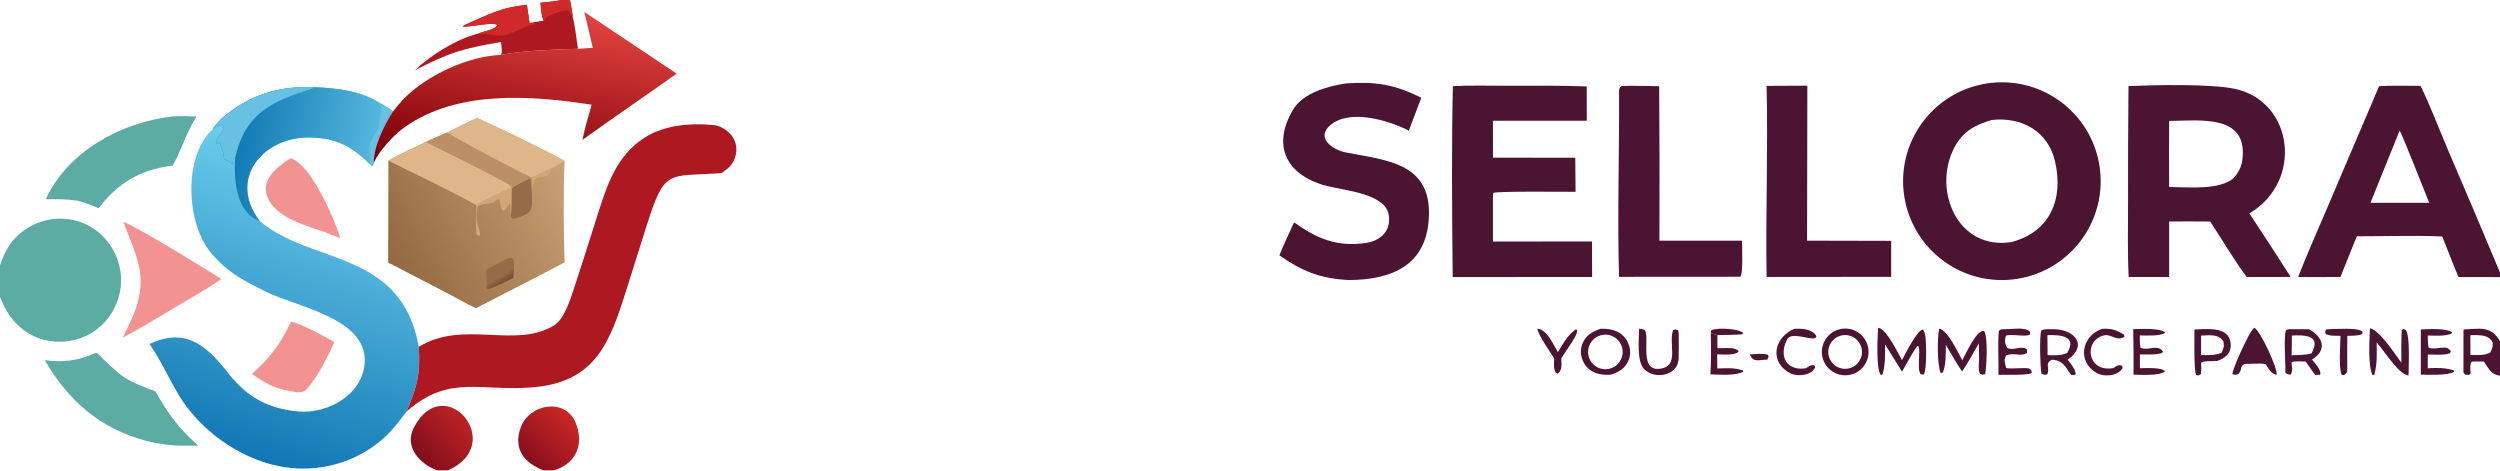
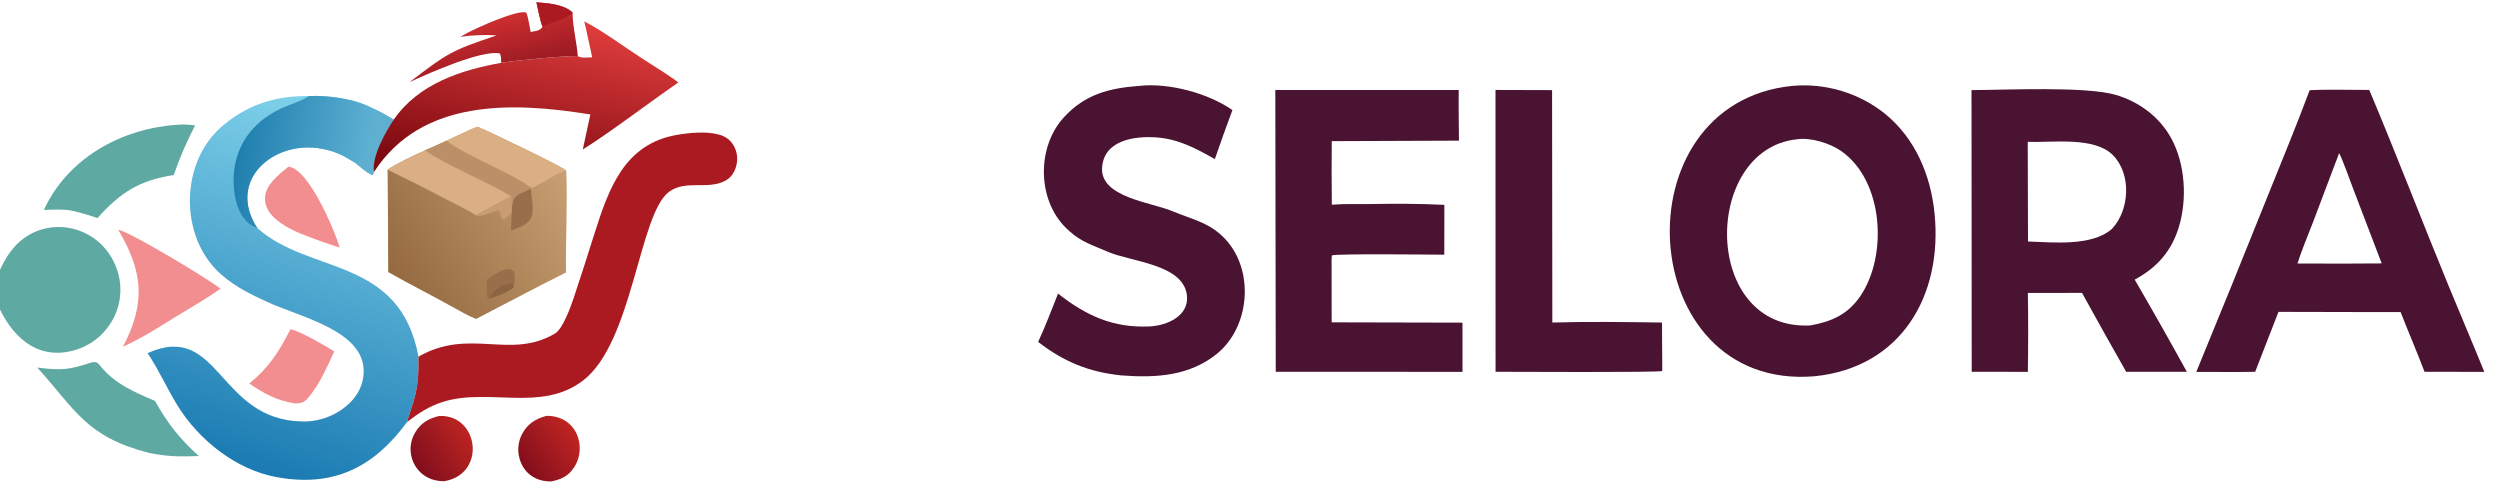
- <svg xmlns="http://www.w3.org/2000/svg" width="1600" height="301" viewBox="0 0 1600 301">
-   <path fill="#4B1432" d="M1271.1 53.489C1305.64 47.894 1338.15 71.425 1343.65 105.999C1349.15 140.573 1325.55 173.047 1290.99 178.464C1256.55 183.86 1224.25 160.349 1218.77 125.901C1213.28 91.453 1236.7 59.063 1271.1 53.489ZM1287.28 154.925C1311.95 148.513 1320.91 127.518 1315.17 103.083C1310.67 83.942 1293.96 74.709 1274.78 76.769C1264.06 79.94 1256.21 84.054 1250.79 94.424C1236.59 121.578 1252.73 160.345 1287.28 154.925Z" />
+ <svg xmlns="http://www.w3.org/2000/svg" width="1600" height="309" viewBox="0 0 1600 309">
+   <path fill="#491331" d="M1147.32 54.94C1168.55 53.11 1189.68 59.486 1206.35 72.754C1225.76 88.515 1235.65 112.084 1238.11 136.563C1243.41 189.208 1216.67 235.355 1161.1 240.827C1045.79 250.168 1035.14 65.893 1147.32 54.94ZM1158.65 208.28C1172.38 205.794 1182.86 201.123 1190.84 189.178C1208.21 163.209 1205.43 115.706 1178.5 96.763C1171.07 91.54 1158.53 87.733 1149.6 89.198C1089.24 96.007 1088.98 211.924 1158.65 208.28Z" />
+   <path fill="#491331" d="M1261.77 57.657C1283.82 57.593 1334.99 55.102 1354.1 60.73C1369.17 65.166 1382.17 74.851 1389.72 88.738C1398.56 105.002 1399.83 127.483 1394.55 145.052C1389.85 160.672 1380.43 171.336 1366.2 178.956C1377.57 198.489 1388.7 218.161 1399.59 237.966L1379.68 237.968L1360.76 237.965C1351.21 221.197 1341.79 204.356 1332.49 187.443L1297.84 187.488C1298.1 204.319 1298.1 221.153 1297.83 237.984L1261.89 237.951L1261.77 57.657ZM1297.92 154.551C1314.21 155.139 1338.8 157.692 1351.55 146.58C1363.19 134.331 1364.18 111.158 1352.16 99.186C1340.28 87.353 1313.89 91.303 1297.75 90.811L1297.92 154.551Z" />
  <defs>
-     <linearGradient id="gradient_0" gradientUnits="userSpaceOnUse" x1="249.6" y1="165.787" x2="360.075" y2="106.06">
-       <stop offset="0" stop-color="#936941" />
-       <stop offset="1" stop-color="#C9A073" />
+     <linearGradient id="gradient_0" gradientUnits="userSpaceOnUse" x1="158.168" y1="297.854" x2="228.175" y2="73.377">
+       <stop offset="0" stop-color="#1B7BB2" />
+       <stop offset="1" stop-color="#7FD1EA" />
    </linearGradient>
  </defs>
-   <path fill="url(#gradient_0)" d="M305.3 75.569C321.768 82.885 345.486 94.485 361.353 102.956C360.543 121.557 360.67 149.2 361.357 167.884C342.687 177.809 323.467 187.495 304.653 197.202C299.658 195.053 291.519 190.38 286.329 187.687L248.426 168.014L248.58 102.863C255.88 98.584 264.698 94.587 272.425 90.894C277.044 88.726 281.72 86.681 286.448 84.763C292.474 81.756 299.178 78.221 305.3 75.569Z" />
-   <path fill="#DEB689" d="M305.3 75.569C321.768 82.885 345.486 94.485 361.353 102.956C359.959 103.746 355.006 106.667 353.798 107.095C349.28 109.215 344.779 111.37 340.296 113.562C340.595 116.075 340.877 118.59 341.143 121.107L340.357 122.06C339.958 120.136 339.721 116.18 339.533 114.077C336.472 115.553 329.355 118.584 327.428 120.881L327.194 120.19C321.129 123.408 309.542 127.925 304.784 131.263C288.56 122.079 265.585 111.376 248.58 102.863C255.88 98.584 264.698 94.587 272.425 90.894C277.044 88.726 281.72 86.681 286.448 84.763C292.474 81.756 299.178 78.221 305.3 75.569Z" />
-   <path fill="#DEB689" d="M305.3 75.569C321.768 82.885 345.486 94.485 361.353 102.956C359.959 103.746 355.006 106.667 353.798 107.095C349.28 109.215 344.779 111.37 340.296 113.562C335.649 112.01 288.049 86.675 286.448 84.763C292.474 81.756 299.178 78.221 305.3 75.569Z" />
-   <path fill="#BB8F66" d="M272.425 90.894C277.044 88.726 281.72 86.681 286.448 84.763C288.049 86.675 335.649 112.01 340.296 113.562C340.595 116.075 340.877 118.59 341.143 121.107L340.357 122.06C339.958 120.136 339.721 116.18 339.533 114.077C336.472 115.553 329.355 118.584 327.428 120.881L327.194 120.19C326.431 118.144 325.185 117.709 323.395 116.749C306.649 107.764 289.445 99.344 272.425 90.894Z" />
-   <path fill="#966B47" d="M339.533 114.077C339.721 116.18 339.958 120.136 340.357 122.06C340.593 134.918 341.796 136.145 328.562 140.2C327.094 139.44 327.542 139.838 326.912 137.919C327.483 134.089 327.372 125.11 327.428 120.881C329.355 118.584 336.472 115.553 339.533 114.077Z" />
-   <path fill="#D1A77A" d="M304.784 131.263C309.542 127.925 321.129 123.408 327.194 120.19L327.428 120.881C327.372 125.11 327.483 134.089 326.912 137.919C326.467 135.11 327.174 133.267 326.14 130.055C325.058 131.902 324.043 134.214 322.095 134.889C320.055 133.287 320.578 131.151 319.663 127.735C318.695 127.619 318.226 127.291 317.59 128.039C314.514 131.654 309.762 129.264 305.758 132.136C303.285 141.429 307.546 146.45 307.212 150.612L305.703 150.836L304.883 150.076C304.513 144.003 304.717 137.385 304.784 131.263Z" />
-   <path fill="#D1A77A" d="M340.296 113.562C344.779 111.37 349.28 109.215 353.798 107.095C350.511 116.273 345.649 111.049 341.855 115.41C341.25 117.519 341.251 118.927 341.143 121.107C340.877 118.59 340.595 116.075 340.296 113.562Z" />
-   <path fill="#966B47" d="M317.861 169.139C321.275 167.268 324.586 164.703 328.048 165.059C329.166 166.708 328.978 168.093 328.967 170.064L328.488 177.938C325.735 179.229 313.984 185.173 311.937 184.904L311.404 183.918C311.696 181.403 311.351 175.41 311.251 172.614C313.146 171.476 315.842 170.182 317.861 169.139Z" />
+   <path fill="url(#gradient_0)" d="M197.585 61.499C209.593 60.8 227.552 63.309 238.151 69.195C243.203 71.381 247.256 73.833 251.97 76.596C246.797 84.232 237.697 100.453 239.385 110.014L238.471 111.896C236.181 111.738 229.923 106.187 227.644 104.417C219.743 99.504 215.272 96.999 206.089 95.229C175.431 89.317 144.826 115.217 164.571 145.825C197.805 175.867 255.882 163.872 267.832 228.263C267.876 239.257 267.753 246.185 264.639 257.1C263.917 259.632 260.86 268.295 260.555 270.051C239.262 299.049 213.614 312.08 176.952 305.351C151.079 300.602 127.156 281.571 113.584 259.489C106.839 248.515 101.692 236.806 94.457 226.009C140.611 205.247 139.371 268.839 193.368 269.721C204.659 270.013 215.598 265.786 223.751 257.978C229.33 252.562 232.635 245.774 232.756 237.832C233.165 210.974 189.908 202.44 170.408 192.911C158.855 187.76 146.946 181.549 138.113 172.344C115.149 148.413 116.004 104.514 140.819 81.988C156.935 67.36 176.208 61.086 197.585 61.499Z" />
  <defs>
-     <linearGradient id="gradient_1" gradientUnits="userSpaceOnUse" x1="318.892" y1="176.608" x2="321.571" y2="180.892">
-       <stop offset="0" stop-color="#9C714F" />
-       <stop offset="1" stop-color="#7A5032" />
+     <linearGradient id="gradient_1" gradientUnits="userSpaceOnUse" x1="152.314" y1="97.232" x2="235.416" y2="110.37">
+       <stop offset="0" stop-color="#207FAF" />
+       <stop offset="1" stop-color="#5EB1D3" />
    </linearGradient>
  </defs>
-   <path fill="url(#gradient_1)" d="M324.316 174.345C326.418 171.77 326.737 174.61 328.967 170.064L328.488 177.938C325.735 179.229 313.984 185.173 311.937 184.904L311.404 183.918C314.087 177.558 321.188 179.332 324.316 174.345Z" />
-   <path fill="#4B1432" d="M1362.23 55.085C1379.21 54.376 1415.02 53.563 1430.4 56.889C1467.96 65.016 1474.18 116.223 1439.6 136.558C1448.53 150.041 1457.34 163.6 1466.03 177.234L1449.8 177.294L1437.93 177.262C1431.31 168.854 1421 151.472 1414.49 141.771C1405.8 141.656 1396.97 141.736 1388.27 141.736L1388.26 177.297L1362.36 177.287C1361.58 162.262 1361.94 144.818 1361.95 129.661C1361.9 104.802 1362 79.943 1362.23 55.085ZM1388.23 119.682C1400.68 119.753 1420.28 121.892 1429.68 113.916C1432.28 110.601 1434.32 107.486 1434.97 103.198C1439.57 72.756 1408.21 77.182 1388.25 77.418C1388.24 91.413 1388.07 105.715 1388.23 119.682Z" />
-   <path fill="#4B1432" d="M929.832 55.157C939.592 54.531 953.596 54.883 963.768 54.879C980.648 54.872 998.696 54.666 1015.49 55.317L1015.54 77.254L955.478 77.271L955.505 100.904L1008.17 100.955L1008.36 122.745C1002.1 122.793 957.506 122.24 955.691 123.492L955.482 126.459L955.48 154.581L1018.88 154.539L1018.95 177.267L929.731 177.331C929.294 138.232 928.961 94.189 929.832 55.157Z" />
-   <path fill="#4B1432" d="M860.952 53.417C880.558 52.036 892.267 54.048 909.624 62.496L901.655 83.629C888.582 76.881 863.732 69.539 851.388 80.125C841.757 88.386 853.075 95.964 861.406 97.582C886.872 102.53 915.124 104.07 914.544 137.169C913.982 169.246 891.581 179.227 862.869 179.214C844.83 178.228 833.238 173.546 818.821 163.436C821.266 157.11 825.347 148.664 828.187 142.299C842.566 152.47 854.958 157.985 873.033 155.638C882.854 154.649 890.673 148.25 888.741 137.31C886.329 123.657 859.819 121.903 848.627 118.885C823.014 111.981 813.88 93.019 827.62 70.084C834.035 59.376 849.807 55.262 860.952 53.417Z" />
-   <path fill="#4B1432" d="M1130.61 54.956L1156.71 54.829L1156.53 154.015L1210.35 154.143L1210.35 177.196L1130.63 177.248C1129.94 136.813 1131.61 95.909 1130.61 54.956Z" />
-   <path fill="#4B1432" d="M1037.77 55.054C1044.71 54.697 1054.71 55.107 1061.87 55.195C1062.13 88.139 1062.18 121.085 1062.03 154.03L1114.88 154.045C1114.91 157.612 1115.67 175.407 1113.82 177.125L1036.17 177.18C1035.07 138.031 1036.39 98.118 1036.22 58.938C1036.21 56.727 1036.21 56.377 1037.77 55.054Z" />
-   <path fill="#5CACA4" d="M110.216 74.569C115.069 74.084 120.834 74.417 125.781 74.569C118.468 86.241 116.439 95.567 110.482 105.99C110.194 106.021 109.907 106.056 109.62 106.094C89.418 108.752 75.379 117.218 63.086 133.302C58.116 131.082 55.196 130.076 49.97 128.506C42.189 127.359 37.056 127.434 29.28 127.488C43.414 96.791 77.737 78.212 110.216 74.569Z" />
-   <path fill="#5CACA4" d="M60.835 225.959C61.279 226 61.822 226.05 62.461 226.11C67.068 230.854 73.726 237.426 79.113 241.158C84.389 244.814 93.342 248.265 99.419 250.435C108.011 265.323 114.04 273.78 126.898 285.209C114.994 285.297 108.97 285.459 97.14 282.992C95.99 282.74 94.846 282.465 93.707 282.167C63.986 274.395 43.828 256.524 28.639 230.52C40.885 232.064 49.544 230.944 60.835 225.959Z" />
-   <path fill="#F29391" d="M78.971 142.002C86.349 144.354 132.874 172.899 141.662 178.545C132.719 184.858 120.98 191.406 111.398 197.059C101.521 202.924 88.63 210.992 78.599 216.051C80.368 212.486 82.092 208.898 83.769 205.289C96.069 178.382 87.989 166.207 78.971 142.002Z" />
-   <path fill="#F29391" d="M186.2 205.883C192.383 206.924 208.242 215.542 214.046 218.909C209.456 228.932 203.869 240.223 196.652 248.613C194.557 251.048 193.357 250.769 190.398 251.111C176.812 248.996 172.667 247.236 161.233 239.283C171.962 230.173 180.497 218.756 186.2 205.883Z" />
-   <path fill="#F29391" d="M185.707 101.379C186.427 101.418 187.132 101.6 187.78 101.915C199.855 107.898 213.646 139.1 217.879 152.483L207.717 148.487C196.517 144.682 179.937 140.087 173.11 129.818C164.487 116.847 176.186 107.642 185.707 101.379Z" />
-   <path fill="#4B1432" d="M1024.24 210.413C1032.45 210.083 1039.99 212.746 1042.65 221.325C1043.77 224.814 1043.43 228.604 1041.71 231.84C1039.27 236.428 1035.4 238.396 1030.7 239.836C1022.91 240.318 1015.67 238.045 1012.7 230.075C1011.36 226.563 1011.49 222.658 1013.07 219.244C1015.42 214.186 1019.37 212.208 1024.24 210.413ZM1029.36 236.143C1035.32 235.087 1039.33 229.422 1038.34 223.44C1037.35 217.458 1031.73 213.386 1025.75 214.31C1021.81 214.917 1018.51 217.592 1017.09 221.314C1015.68 225.037 1016.37 229.233 1018.91 232.301C1021.45 235.37 1025.44 236.837 1029.36 236.143Z" />
-   <path fill="#4B1432" d="M1177.66 210.637C1185.64 208.85 1193.58 213.811 1195.47 221.772C1197.36 229.733 1192.51 237.74 1184.58 239.742C1179.36 241.062 1173.83 239.465 1170.11 235.562C1166.39 231.66 1165.06 226.056 1166.62 220.895C1168.18 215.734 1172.4 211.815 1177.66 210.637ZM1183.2 235.791C1188.9 234.536 1192.57 228.97 1191.48 223.23C1190.39 217.49 1184.94 213.657 1179.18 214.579C1175.29 215.2 1172.06 217.883 1170.73 221.584C1169.39 225.284 1170.18 229.416 1172.77 232.371C1175.37 235.326 1179.36 236.636 1183.2 235.791Z" />
-   <path fill="#4B1432" d="M1313.49 210.675C1328.02 210.52 1336.4 221.105 1323.36 230.184C1324.15 231.212 1324.92 232.252 1325.68 233.303C1326.8 234.865 1328.69 237.789 1328.36 239.762L1325.74 240.135L1323.51 237.181C1321.26 233.106 1318.22 230.27 1313.21 230.24C1308.2 232.476 1312.34 236.113 1310.13 239.681C1307.81 239.963 1308.7 240.084 1306.5 239.073C1305.74 234.995 1305.13 215.197 1306.42 211.493C1308.26 210.468 1311.28 210.691 1313.49 210.675ZM1310.46 227.292C1314.96 227.383 1318.8 227.723 1323.01 225.879C1329.71 214.642 1318.07 214.3 1310.35 214.489L1310.46 227.292Z" />
-   <path fill="#4B1432" d="M1464.99 210.689L1477.67 210.67C1486.88 215.627 1489.59 224.155 1479.66 230.083C1481.46 232.411 1486.03 237.048 1484.85 239.841L1481.8 239.979C1480.11 237.983 1477.27 233.691 1475.67 231.408C1460.82 230.768 1469.41 232.093 1466.18 239.704C1464.94 239.902 1462.53 239.172 1462.6 237.935C1462.91 232.613 1461.31 215.434 1463.12 211.137L1464.99 210.689ZM1466.63 227.385C1470.74 227.239 1475.46 227.256 1479.37 226.181C1485.78 214.622 1475.4 214.273 1466.8 214.74C1466.74 218.87 1466.77 223.287 1466.63 227.385Z" />
-   <path fill="#4B1432" d="M1404.46 210.875C1410.92 210.651 1424.6 208.926 1427.09 217.303C1429.15 224.22 1425.74 228.648 1419.21 230.962C1415.99 231.386 1410.52 230.657 1408.72 232.17C1408.84 234.887 1408.88 236.59 1408.66 239.295L1407.17 240.282L1405.54 239.912C1403.96 237.506 1404.47 215.371 1404.46 210.875ZM1408.69 227.238C1413.02 227.263 1417.88 227.589 1421.86 225.731C1423.01 222.824 1423.65 221.651 1423.03 218.582C1419.75 213.513 1414.18 214.61 1408.68 214.798L1408.69 227.238Z" />
-   <path fill="#4B1432" d="M1255.87 230.603C1257.98 226.771 1265.34 210.107 1269.94 211.962C1272.37 216.332 1271.42 234.425 1270.51 239.515C1268.32 239.845 1269.07 239.995 1267.21 239.226C1265.92 236.89 1266.49 232.58 1266.62 229.751L1266.49 219.78C1262.69 226.026 1260.04 231.423 1255.77 237.729C1252.94 234.014 1247.95 225.052 1245.34 220.654C1245.26 225.405 1245.6 235.272 1242.95 238.905L1241.91 238.386C1239.72 232.806 1239.86 215.924 1241.08 210.293C1246.67 211.511 1253.09 225.548 1255.87 230.603Z" />
-   <path fill="#4B1432" d="M1201.99 209.8C1202.27 209.861 1202.54 209.93 1202.81 210.005C1207.63 211.383 1214.54 225.624 1217.25 230.463C1219.23 226.893 1227.48 210.042 1230.86 211.048C1231.54 212.24 1231.99 213.548 1232.2 214.906C1232.84 218.937 1233.28 236.855 1231.17 239.734L1229.28 239.563C1227.55 237.256 1228.18 232.706 1228.17 229.268C1228.29 226.668 1228.53 224.181 1227.92 221.64L1227.19 221.461C1225.6 222.638 1219.11 234.779 1217.29 237.845C1213.62 232.056 1209.99 226.236 1206.41 220.386C1206.4 227.983 1206.75 232.053 1204.88 239.549L1203.76 240.061C1200.5 236.191 1201.64 215.338 1201.99 209.8Z" />
-   <path fill="#4B1432" d="M1442.81 209.742C1447.05 212.185 1458.31 237.226 1456.96 239.843C1453.5 239.328 1451.74 235.659 1450.18 233.292C1449.62 232.45 1443.62 232.777 1441.99 232.773C1440.16 232.788 1438.17 232.898 1436.33 232.961C1433.09 235.19 1435.37 236.021 1432.57 239.422C1430.2 240.013 1431.07 240.076 1428.76 239.456C1428.23 237.515 1439.45 211.83 1442.81 209.742Z" />
-   <path fill="#4B1432" d="M1516.78 210.036C1523.12 211.574 1532.71 226.497 1536.88 232.132C1536.78 224.921 1536.77 218.622 1537.09 211.41L1538.1 210.555L1539.72 211.111C1542.58 215.172 1541.47 234.109 1541.47 240.363C1534.9 239.325 1526.55 225.418 1521.06 219.141C1521.13 227.236 1521.51 231.734 1519.65 239.73L1518.48 240.184C1515.32 233.971 1516.51 217.531 1516.78 210.036Z" />
-   <path fill="#4B1432" d="M1549.33 210.837C1554.42 210.679 1565.45 209.853 1569.45 212.762L1568.69 213.693C1564.23 215.256 1558.59 214.815 1553.79 214.726C1553.77 217.81 1553.81 219.401 1554.25 222.445C1559.39 224.536 1565.64 219.897 1568.56 224.846L1567.86 226.108C1564.97 227.429 1557.36 226.928 1553.8 226.875L1553.74 235.653C1560.24 235.468 1563.76 235.168 1570.16 236.914L1570.65 237.96C1566.53 240.445 1554.38 239.841 1549.31 239.763L1549.33 210.837Z" />
-   <path fill="#4B1432" d="M1283.39 210.676C1288.19 210.776 1296.95 208.959 1299.39 212.673L1298.98 214.326C1294.97 215.669 1287.99 213.577 1283.88 214.782C1282.85 217.514 1283.04 220.449 1284.77 222.754C1289.02 224.666 1293.67 220.765 1297.32 223.702L1297.34 225.778C1293.57 228.591 1288.83 225.358 1283.88 227.485L1282.9 230.259C1283.12 232.459 1283.34 233.37 1283.94 235.499C1286.66 236.288 1293.85 235.257 1298.35 235.735C1300.3 237.089 1299.87 236.384 1300.31 238.48L1299.81 238.996C1296.92 240.174 1282.94 239.849 1279.01 239.859C1279.2 230.492 1278.49 221.438 1279.19 211.912C1280.53 210.417 1280.83 210.873 1283.39 210.676Z" />
-   <path fill="#4B1432" d="M1365.25 210.672C1370.36 210.542 1381.87 209.787 1385.81 212.793C1383.54 215.302 1373.05 214.717 1369.5 214.658C1369.43 217.796 1369.46 219.431 1369.85 222.536C1374.54 224.745 1380.91 220.028 1384.31 224.914L1383.69 225.911C1380.6 227.176 1373.21 226.822 1369.53 226.819L1369.55 235.668C1373.14 235.599 1383.43 234.946 1385.65 237.635C1382.3 240.651 1370.17 239.861 1365.47 239.786C1365.53 230.081 1365.46 220.375 1365.25 210.672Z" />
-   <path fill="#4B1432" d="M1049.07 210.275L1052.36 210.984C1056.67 214.965 1047.62 240.086 1064.47 235.564C1074.46 232.883 1067.6 218.492 1070.91 211.197C1072.65 210.642 1072.04 210.747 1074.01 211.29L1074.35 213.241C1074.44 218.651 1074.46 223.83 1074.33 229.343C1074.07 240.741 1058.71 243.086 1052.18 236.158C1047.44 231.134 1048.9 217.222 1049.07 210.275Z" />
-   <path fill="#4B1432" d="M1345.38 210.452C1351.39 210.138 1354.32 211.068 1359.44 214.261L1359.69 215.381C1355.47 218.882 1351.02 213.695 1346.89 214.567C1333.23 217.449 1335.45 238.584 1352.52 235.582C1354.73 234.067 1355.74 233.247 1358.25 234.137L1358.41 235.624C1355.29 240.824 1346.51 241.38 1341.88 238.743C1329.24 231.549 1332.08 214.985 1345.38 210.452Z" />
-   <path fill="#4B1432" d="M1148.36 210.447C1152.87 210.14 1160.13 210.537 1162.53 215.181L1161.87 216.299C1157.97 217.893 1146.38 211.869 1143.66 217.353C1138.18 228.375 1143.61 237.489 1155.76 235.712C1158.6 234.004 1158.13 233.719 1161.04 233.703L1161.77 234.864C1159.91 240.294 1150.37 241.18 1146.05 239.019C1132.17 232.08 1135.05 216.077 1148.36 210.447Z" />
-   <path fill="#4B1432" d="M1094.9 213.241L1099.14 214.413L1099.17 222.882C1100.39 222.847 1101.61 222.819 1102.84 222.799C1105.99 222.747 1110.36 222.349 1112.79 224.696L1111.79 225.817C1108.07 227.377 1103.11 226.888 1098.99 226.764L1099.08 235.819C1106.05 235.66 1108.7 235.163 1115.38 237.018L1115.7 237.828C1111.38 240.616 1099.94 239.749 1094.63 239.584C1095.24 232.028 1095.06 220.913 1094.9 213.241Z" />
-   <path fill="#4B1432" d="M997.033 225.378C1000.85 219.097 1002.51 215.634 1008.34 210.836L1009.34 211.107C1009.49 213.921 1007.3 216.818 1005.79 219.299L999.217 229.394C999.308 233.31 1000.06 236.386 997.056 239.161L995.655 238.415C994.111 235.98 994.597 232.372 994.697 229.408C992.554 226.027 983.762 213.236 983.919 210.327C990.183 210.998 993.89 220.177 997.033 225.378Z" />
-   <path fill="#4B1432" d="M1490.56 210.691C1495.1 210.588 1508.88 209.541 1511.91 212.151L1511.93 213.675C1509.53 215.022 1505.18 214.839 1502.29 214.936C1502.12 221.554 1502.26 228.85 1502.26 235.523C1502.26 238.393 1502.22 238.476 1500.17 240.115L1498.71 239.903C1496.71 236.706 1497.78 219.796 1497.94 214.939C1495.13 214.869 1490.63 215.134 1488.44 213.688C1488.01 211.922 1487.97 212.616 1488.72 210.864L1490.56 210.691Z" />
-   <path fill="#4B1432" d="M1094.9 213.241L1095.13 211.4C1098.65 209.681 1108.93 210.339 1112.94 211.713C1113.88 212.035 1114.8 212.431 1115.68 212.9L1114.95 214.004C1109.69 214.32 1104.42 214.457 1099.14 214.413L1094.9 213.241Z" />
-   <path fill="#4B1432" d="M1119.96 226.795C1123.27 226.615 1128.49 226.037 1131.42 227.052L1131.95 228.22L1131.07 230.161C1125.44 230.284 1121.97 232.171 1119.96 226.795Z" />
+   <path fill="url(#gradient_1)" d="M197.585 61.499C209.593 60.8 227.552 63.309 238.151 69.195C243.203 71.381 247.256 73.833 251.97 76.596C246.797 84.232 237.697 100.453 239.385 110.014L238.471 111.896C236.181 111.738 229.923 106.187 227.644 104.417C219.743 99.504 215.272 96.999 206.089 95.229C175.431 89.317 144.826 115.217 164.571 145.825C149.852 141.007 148.08 118.78 150.284 106.162C153.26 89.131 164.496 76.568 179.955 69.393C185.361 66.883 192.873 64.811 197.585 61.499Z" />
+   <path fill="#5FAFD0" d="M238.151 69.195C243.203 71.381 247.256 73.833 251.97 76.596C246.797 84.232 237.697 100.453 239.385 110.014L238.471 111.896C236.181 111.738 229.923 106.187 227.644 104.417C235.37 102.057 239.285 80.728 241.276 73.009C240.027 71.646 239.252 70.665 238.151 69.195Z" />
+   <path fill="#491331" d="M1478.17 57.735C1488.26 57.129 1505.76 57.594 1516.32 57.563C1533.8 98.999 1550.15 141.775 1567.28 183.395C1574.78 201.632 1582.56 219.725 1589.95 237.994L1551.69 237.945C1546.97 225.413 1541.31 212.355 1536.38 199.719L1517.34 199.729L1458.23 199.592L1443.31 237.951C1431.07 238.196 1417.93 238.003 1405.62 238.017C1420.78 201.24 1435.75 164.383 1450.52 127.448C1459.73 104.515 1469.61 80.793 1478.17 57.735ZM1470.39 168.637L1499.41 168.712L1524.29 168.586L1506.22 121.305C1504.02 115.579 1499.55 102.8 1497.05 97.995L1480.26 142.372C1477.25 150.217 1472.79 160.811 1470.39 168.637Z" />
+   <path fill="#491331" d="M816.202 57.591L933.595 57.609C933.434 68.262 933.654 79.338 933.719 90.023L852.317 90.332C852.199 103.898 852.216 117.466 852.369 131.032C860.975 130.304 868.957 130.735 877.54 130.579C893.435 130.291 908.513 130.35 924.395 131.103L924.349 163.013C918.263 162.995 854.643 162.208 852.394 163.481L852.214 166.01L852.264 206.289L935.983 206.489L936.003 237.981L816.474 237.957L816.202 57.591Z" />
+   <path fill="#491331" d="M729.328 54.948C748.049 52.923 773.077 59.524 788.751 70.461C784.854 80.868 781.102 91.329 777.497 101.84C765.491 95.007 754.164 88.898 739.948 87.937C726.326 86.988 706.895 89.565 705.357 106.809C703.618 126.306 736.436 129.311 750.424 135.188C763.732 140.779 775.638 142.607 785.849 154.927C802.631 175.177 799.436 209.118 779.372 225.991C761.576 240.714 739.777 241.939 717.778 240.272C697.064 238.18 680.797 231.531 664.415 218.818C668.889 209.213 673.176 197.835 677.162 187.9C695.128 202.03 712.387 209.959 735.566 208.922C746.953 208.412 761.151 202.19 759.632 189.014C757.321 168.965 723.9 167.648 708.949 161.113C699.735 157.086 692.082 154.93 684.485 147.96C663.855 130.448 662.731 94.974 680.829 75.149C694.398 60.286 709.941 56.379 729.328 54.948Z" />
  <defs>
-     <linearGradient id="gradient_2" gradientUnits="userSpaceOnUse" x1="158.307" y1="290.676" x2="217.857" y2="103.295">
-       <stop offset="0" stop-color="#1278B4" />
-       <stop offset="1" stop-color="#6CCDEC" />
+     <linearGradient id="gradient_2" gradientUnits="userSpaceOnUse" x1="251.081" y1="174.245" x2="358.362" y2="109.899">
+       <stop offset="0" stop-color="#956A41" />
+       <stop offset="1" stop-color="#C79E72" />
    </linearGradient>
  </defs>
-   <path fill="url(#gradient_2)" d="M136.107 82.756C137.146 80.866 140.613 76.922 142.264 75.505C159.541 60.675 178.31 55.036 200.432 55.737C215.379 56.368 231.17 57.97 244.144 66.573C246.512 67.99 249.424 69.617 251.541 71.316C245.842 80.377 239.261 93.297 239.184 104.19L238.563 106.07C238.105 105.937 237.578 105.872 237.316 105.56C224.954 93.635 215.392 88.094 197.649 87.998C167.781 87.836 145.785 114.966 166.205 141.463C199.064 169.502 256.966 159.624 268.033 221.964C269.118 239.722 266.96 246.903 260.289 263.291C253.131 272.832 247.773 279.709 237.653 286.604C220.361 298.252 199.127 302.483 178.695 298.35C152.9 293.384 127.474 274.825 114.181 252.451C107.39 241.022 103.544 231.711 95.709 220.162C121.221 208.151 134.501 224.046 148.762 242.157C160.659 255.666 173.467 261.76 190.927 263.316C210.269 265.039 232.717 252.145 233.426 231.349C234.38 203.359 189.258 196.291 170.057 186.644C158.017 180.594 146.916 175.18 137.781 164.821C119.159 147.24 116.287 100.539 136.107 82.756Z" />
+   <path fill="url(#gradient_2)" d="M305.446 81.14C309.139 82.201 359.819 106.66 362.394 109.169C363.297 128.38 361.978 153.999 362.22 174.379C343.087 183.952 323.717 194.272 304.702 204.126C300.015 202.286 295.356 199.671 290.977 197.199C276.94 189.277 262.428 182.129 248.449 174.118C248.433 152.28 248.299 130.443 248.046 108.607C254.337 104.392 265 99.411 271.896 96.294C276.404 94.412 281.277 92.096 285.773 90.077C291.077 87.727 300.537 83.014 305.446 81.14Z" />
+   <path fill="#D9AF83" d="M305.446 81.14C309.139 82.201 359.819 106.66 362.394 109.169C357.488 109.706 344.267 119.057 339.992 120.298L339.69 120.787C330.447 125.136 328.156 124.499 327.457 135.114C327.111 132.232 327.237 128.63 327.254 125.677C322.854 128.22 307.248 135.726 304.771 137.911C300.979 135.154 289.747 129.659 285.097 127.267C272.849 120.847 260.497 114.626 248.046 108.607C254.337 104.392 265 99.411 271.896 96.294C276.404 94.412 281.277 92.096 285.773 90.077C291.077 87.727 300.537 83.014 305.446 81.14Z" />
+   <path fill="#D9AF83" d="M305.446 81.14C309.139 82.201 359.819 106.66 362.394 109.169C357.488 109.706 344.267 119.057 339.992 120.298C328.809 111.232 297.618 99.469 285.773 90.077C291.077 87.727 300.537 83.014 305.446 81.14Z" />
+   <path fill="#BB9069" d="M271.896 96.294C276.404 94.412 281.277 92.096 285.773 90.077C297.618 99.469 328.809 111.232 339.992 120.298L339.69 120.787C330.447 125.136 328.156 124.499 327.457 135.114C327.111 132.232 327.237 128.63 327.254 125.677C311.466 116.2 286.221 105.939 271.896 96.294Z" />
+   <path fill="#996E4A" d="M339.69 120.787C341.33 137.041 344.171 141.853 327.057 147.552L327.448 136.007L327.457 135.114C328.156 124.499 330.447 125.136 339.69 120.787Z" />
+   <path fill="#C89D72" d="M327.254 125.677C327.237 128.63 327.111 132.232 327.457 135.114L327.448 136.007C325.813 137.792 324.25 139.873 321.897 140.395C319.093 138.568 321.694 135.887 318.633 134.669C315.909 135.5 307.504 139.101 304.771 137.911C307.248 135.726 322.854 128.22 327.254 125.677Z" />
+   <path fill="#996E4A" d="M311.631 179.12C316.108 176.103 324.149 169.615 328.663 173.512C329.926 176.144 329.173 180.604 328.918 183.664C324.744 187.356 319.32 188.942 314.05 190.797L313.302 191.421L312.094 191.089C311.192 188.037 311.555 182.521 311.631 179.12Z" />
+   <path fill="#8B6441" d="M314.05 190.797L314.392 188.704C317.036 185.024 323.031 180.853 327.744 181.682L328.918 183.664C324.744 187.356 319.32 188.942 314.05 190.797Z" />
+   <path fill="#AB1921" d="M267.832 228.263C300.512 209.483 326.413 230.495 355.196 213.453C360.13 210.532 365.029 196.922 367.044 191.037C371.59 177.415 376.002 163.748 380.279 150.039C389.511 121.054 399.289 92.194 433.262 86.32C441.354 84.921 452.06 83.927 460.075 86.114C464.212 87.243 467.516 89.518 469.617 93.3C471.922 97.451 472.393 102.11 471.063 106.658C469.92 110.565 467.736 113.765 464.092 115.717C453.05 121.634 438.896 114.901 428.242 122.721C408.91 136.91 405.075 219.123 373.14 243.54C346.259 264.093 312.714 247.908 283.249 257.262C274.6 260.008 267.67 264.558 260.555 270.051C260.86 268.295 263.917 259.632 264.639 257.1C267.753 246.185 267.876 239.257 267.832 228.263Z" />
+   <path fill="#491331" d="M957.12 57.57L993.333 57.676L993.498 206.42C1015.01 205.753 1042 206.099 1063.67 206.425L1063.86 236.476L1063.71 237.462C1061.41 238.471 967.506 237.943 957.16 237.947L957.12 57.57Z" />
  <defs>
-     <linearGradient id="gradient_3" gradientUnits="userSpaceOnUse" x1="152.925" y1="91.819" x2="238.38" y2="105.943">
-       <stop offset="0" stop-color="#127BB4" />
-       <stop offset="1" stop-color="#56B7DD" />
+     <linearGradient id="gradient_3" gradientUnits="userSpaceOnUse" x1="327.241" y1="116.711" x2="349.657" y2="10.71">
+       <stop offset="0" stop-color="#7C0910" />
+       <stop offset="1" stop-color="#DF3C3C" />
    </linearGradient>
  </defs>
-   <path fill="url(#gradient_3)" d="M136.107 82.756C137.146 80.866 140.613 76.922 142.264 75.505C159.541 60.675 178.31 55.036 200.432 55.737C215.379 56.368 231.17 57.97 244.144 66.573C246.512 67.99 249.424 69.617 251.541 71.316C245.842 80.377 239.261 93.297 239.184 104.19L238.563 106.07C238.105 105.937 237.578 105.872 237.316 105.56C224.954 93.635 215.392 88.094 197.649 87.998C167.781 87.836 145.785 114.966 166.205 141.463C150.821 136.219 149.605 114.13 150.481 100.881L149.372 101.188C149.088 102.583 148.978 103.767 148.837 105.171L148.432 105.171C147.378 103.286 147.839 103.447 145.685 102.932C145.426 102.87 143.373 101.811 143.373 101.737C143.355 98.686 141.98 93.374 140.062 90.989C139.411 91.622 139.209 91.834 138.393 92.319C137.906 87.593 143.794 85.378 142.763 80.521L141.056 79.97C138.953 80.766 137.961 81.507 136.107 82.756Z" />
-   <path fill="#66C1E2" d="M136.107 82.756C137.146 80.866 140.613 76.922 142.264 75.505C159.541 60.675 178.31 55.036 200.432 55.737L199.959 56.694C174.448 64.674 157.217 71.972 150.481 100.881L149.372 101.188C149.088 102.583 148.978 103.767 148.837 105.171L148.432 105.171C147.378 103.286 147.839 103.447 145.685 102.932C145.426 102.87 143.373 101.811 143.373 101.737C143.355 98.686 141.98 93.374 140.062 90.989C139.411 91.622 139.209 91.834 138.393 92.319C137.906 87.593 143.794 85.378 142.763 80.521L141.056 79.97C138.953 80.766 137.961 81.507 136.107 82.756Z" />
-   <path fill="#66C1E2" d="M244.144 66.573C246.512 67.99 249.424 69.617 251.541 71.316C245.842 80.377 239.261 93.297 239.184 104.19L238.563 106.07C238.105 105.937 237.578 105.872 237.316 105.56C235.746 92.081 234.764 93.949 242.535 81.572C242.344 76.791 244.328 72.557 244.144 66.573Z" />
-   <path fill="#AE1821" d="M268.033 221.964C296.815 204.368 329.56 223.622 354.695 208.178C361.268 204.139 365.128 191.209 367.552 184C372.157 169.968 376.666 155.905 381.078 141.812C387.307 122.423 392.65 102.277 410.276 89.593C423.483 80.089 441.212 78.494 457.058 80.085C461.55 80.536 466.854 84.199 469.19 88.11C471.253 91.567 471.83 95.713 470.788 99.603C469.341 105.153 466.161 107.939 461.574 110.844C426.793 113.135 425.473 107.608 413.536 145.389L400.892 185.48C390.643 217.933 381.794 244.222 341.838 247.81C307.414 250.901 287.781 239.182 260.289 263.291C266.96 246.903 269.118 239.722 268.033 221.964Z" />
-   <path fill="#4B1432" d="M1522.64 55.16C1530.16 54.634 1541.34 54.949 1549.13 54.941C1554.52 65.576 1561.52 83.812 1566.45 95.349C1577.78 121.646 1588.96 148.005 1600 174.426L1600 177.348L1573.46 177.32C1569.88 168.918 1566.44 159.85 1563.04 151.327C1546.36 150.628 1525.37 151.223 1508.36 151.218C1504.81 159.871 1501.32 168.548 1497.88 177.249C1489 177.418 1479.74 177.284 1470.83 177.283C1475.69 164.507 1482.35 149.696 1487.73 136.977L1522.64 55.16ZM1517.1 129.79L1537.11 129.781L1554.71 129.77C1552.68 124.926 1536.76 84.38 1535.77 83.536L1517.1 129.79Z" />
+   <path fill="url(#gradient_3)" d="M373.894 13.692C384.912 19.152 400.494 30.731 411.323 37.651C417.044 41.307 429.465 49.082 434.17 52.776C415.671 65.45 391.107 84.35 372.995 95.651L377.813 73.26C328.688 65.284 270.087 62.765 239.385 110.014C237.697 100.453 246.797 84.232 251.97 76.596L252.089 76.422C267.889 53.624 295.033 44.804 320.734 40.213C328.824 38.795 361.979 35.582 369.779 35.887C371.889 37.355 376.14 36.805 378.995 36.643C377.34 29.16 375.715 21.087 373.894 13.692Z" />
+   <path fill="#5FA9A3" d="M112.698 79.905C117.774 79.524 119.779 79.672 124.861 80.242C119.063 91.614 115.377 99.998 111.2 112.034C89.083 115.432 77.089 123.173 62.385 139.573C57.002 137.689 53.123 136.54 47.586 135.165C41.297 133.708 34.507 134.108 28.094 134.377C43.156 101.393 77.365 82.439 112.698 79.905Z" />
+   <path fill="#5FA9A3" d="M59.108 231.801C61.697 231.596 62.391 231.959 64.102 234.076C73.494 245.692 85.872 250.925 99.204 256.577C107.263 270.993 115.028 280.926 127.282 291.871C114.514 292.253 108.314 292.353 95.736 289.949C55.051 279.636 48.375 262.281 23.848 235.243C39.819 237.212 44.069 236.702 59.108 231.801Z" />
+   <path fill="#F28E8F" d="M75.655 147.022C82.991 148.229 133.577 178.665 141.115 184.751C132.802 190.76 120.268 197.949 111.274 203.448C99.82 210.644 90.882 216.229 78.679 221.908C93.421 193.808 91.582 174.005 75.655 147.022Z" />
  <defs>
-     <linearGradient id="gradient_4" gradientUnits="userSpaceOnUse" x1="328.304" y1="110.039" x2="347.129" y2="4.887">
-       <stop offset="0" stop-color="#800008" />
-       <stop offset="1" stop-color="#E2433F" />
+     <linearGradient id="gradient_4" gradientUnits="userSpaceOnUse" x1="322.1" y1="44.858" x2="314.699" y2="13.227">
+       <stop offset="0" stop-color="#9B1A23" />
+       <stop offset="1" stop-color="#CC2E2F" />
    </linearGradient>
  </defs>
-   <path fill="url(#gradient_4)" d="M373.961 7.669L433.073 47.135C413.013 61.384 392.687 75.216 372.718 89.556C374.457 81.663 376.39 74.783 378.63 67.009C340.166 61.109 293.204 57.389 259.159 81.244C252.057 86.22 242.858 96.234 239.184 104.19C239.261 93.297 245.842 80.377 251.541 71.316C253.598 68.61 255.804 66.021 258.148 63.56C272.374 48.513 299.78 35.758 320.63 35.178C331.97 32.553 358.26 31.464 369.85 31.215L379.418 30.614L373.961 7.669Z" />
-   <path fill="#5CACA4" d="M0 169.791C2.688 162.244 5.527 156.009 11.552 150.548C31.537 132.432 62.308 138.176 73.769 162.585C78.237 172.156 78.683 183.12 75.009 193.023C71.528 202.743 64.3 210.662 54.941 215.008C45.377 219.46 34.44 219.939 24.523 216.341C14.495 212.621 6.55 204.64 2.131 194.972C1.382 193.315 0.672 191.642 0 189.953L0 169.791Z" />
-   <path fill="#AE1821" d="M359.571 0L364.79 0C365.3 2.78 366.514 8.666 366.583 11.224C367.707 14.224 369.367 27.588 369.85 31.215C358.26 31.464 331.97 32.553 320.63 35.178C321.671 33.439 320.863 29.137 320.631 26.883C295.845 31.139 287.953 33.497 265.592 44.919C275.774 35.099 292.469 24.896 306.17 21.434C309.557 19.977 316.683 19.264 318.455 15.867C313.971 14.082 301.947 17.223 296.272 17.071L296.899 16.242C312.375 9.424 320.51 4.749 337.184 3.057L338.931 14.694C341.036 14.214 345.633 13.637 347.933 13.283C346.484 10.643 346.219 4.904 345.912 1.747C350.729 1.288 354.824 0.912 359.571 0Z" />
-   <path fill="#D02929" d="M306.17 21.434C309.557 19.977 316.683 19.264 318.455 15.867C313.971 14.082 301.947 17.223 296.272 17.071L296.899 16.242C312.375 9.424 320.51 4.749 337.184 3.057L338.931 14.694C339.856 14.771 341.239 14.929 342.118 14.862L342.597 15.569C328.436 18.128 326.964 25.802 311.356 21.588C309.392 21.058 309.282 22.593 306.17 21.434Z" />
-   <path fill="#D02929" d="M359.571 0L364.79 0C365.3 2.78 366.514 8.666 366.583 11.224C365.301 9.468 364.227 6.684 363.289 6.664C359.635 6.586 353.258 9.418 349.97 10.756C349.761 11.007 348.003 13.248 347.933 13.283C346.484 10.643 346.219 4.904 345.912 1.747C350.729 1.288 354.824 0.912 359.571 0Z" />
+   <path fill="url(#gradient_4)" d="M343.291 1.488C350.222 1.907 361.512 2.886 366.517 8.165C366.109 14.678 369.325 28.346 369.779 35.887C361.979 35.582 328.824 38.795 320.734 40.213C320.742 37.66 320.826 36.668 319.99 34.264C308.578 31.526 273.116 47.481 262.147 52.551C286.152 34.195 288.703 32.34 317.877 22.657C310.098 22.145 302.286 22.456 294.572 23.587C296.087 22.721 297.612 21.875 299.148 21.048C305.162 17.814 330.733 6.187 336.771 7.999C337.981 10.538 339.038 17.363 339.611 20.458C343.228 19.739 345.327 19.845 347.244 17.198C345.768 13.603 344.205 5.598 343.291 1.488Z" />
+   <path fill="#AB1921" d="M343.291 1.488C350.222 1.907 361.512 2.886 366.517 8.165C357.852 14.433 354.039 13.493 347.244 17.198C345.768 13.603 344.205 5.598 343.291 1.488Z" />
+   <path fill="#F28E8F" d="M185.915 210.673C192.36 212.088 208.127 221.17 213.936 224.908C209.445 234.629 204.417 246.16 197.44 254.342C194.526 257.759 193.301 257.945 188.88 258.218C177.038 256.334 169.431 252.139 159.544 245.496C172.487 234.79 178.472 225.153 185.915 210.673Z" />
  <defs>
-     <linearGradient id="gradient_5" gradientUnits="userSpaceOnUse" x1="337.916" y1="292.827" x2="364.047" y2="267.346">
-       <stop offset="0" stop-color="#8B0F1E" />
-       <stop offset="1" stop-color="#C82625" />
+     <linearGradient id="gradient_5" gradientUnits="userSpaceOnUse" x1="266.978" y1="297.014" x2="297.801" y2="276.819">
+       <stop offset="0" stop-color="#830F1D" />
+       <stop offset="1" stop-color="#BA2321" />
    </linearGradient>
  </defs>
-   <path fill="url(#gradient_5)" d="M347.808 301C335.574 296.371 328.385 287.405 333.173 273.803C338.606 258.368 361.896 254.196 368.546 270.847C373.449 283.125 369.682 295.217 356.803 300.244C356.048 300.547 355.274 300.8 354.485 301L347.808 301Z" />
+   <path fill="url(#gradient_5)" d="M281.04 266.213C306.583 265.149 311.457 303.426 284.343 307.954C274.329 308.169 265.845 302.226 263.373 292.37C262.049 287.056 262.898 281.434 265.732 276.746C269.45 270.548 274.379 267.874 281.04 266.213Z" />
  <defs>
-     <linearGradient id="gradient_6" gradientUnits="userSpaceOnUse" x1="268.652" y1="291.665" x2="296.575" y2="268.582">
-       <stop offset="0" stop-color="#840E1C" />
-       <stop offset="1" stop-color="#B92225" />
+     <linearGradient id="gradient_6" gradientUnits="userSpaceOnUse" x1="335.834" y1="297.592" x2="366.305" y2="276.308">
+       <stop offset="0" stop-color="#860F1C" />
+       <stop offset="1" stop-color="#BD2422" />
    </linearGradient>
  </defs>
-   <path fill="url(#gradient_6)" d="M279.687 301C268.362 296.792 258.561 285.738 264.872 273.631C284.321 236.323 325.007 284.107 286.732 301L279.687 301Z" />
-   <path fill="#4B1432" d="M1576.63 210.853C1586.91 210.457 1594.29 208.287 1600 218.386L1600 240.456C1599.78 240.419 1599.56 240.379 1599.33 240.338C1594.03 239.334 1592.9 236.099 1589.68 231.377C1587.23 231.214 1584.41 231.353 1581.94 231.416C1580.46 233.143 1581.12 236.184 1581.17 239.005L1580.19 239.993L1577.81 239.739C1577.47 239.377 1577.07 238.947 1576.6 238.448C1576.61 230.435 1576.62 218.443 1576.63 210.853ZM1581.07 227.155C1585.1 227.256 1590.12 227.662 1593.72 225.665C1594.98 223.027 1595.58 222.067 1595.33 219.183C1592.52 213.75 1586.61 214.591 1581.04 214.484L1581.07 227.155Z" />
+   <path fill="url(#gradient_6)" d="M349.632 266.162C359.816 265.903 368.24 271.842 370.493 282.004C371.816 287.852 370.729 293.987 367.477 299.027C363.651 304.853 359.19 306.79 352.8 308.114C343.235 308.269 335.391 303.251 332.615 293.85C330.948 288.371 331.563 282.452 334.32 277.431C337.895 270.972 342.866 268.075 349.632 266.162Z" />
+   <path fill="#F28E8F" d="M184.566 106.689C197.273 107.477 213.927 146.877 217.463 158.391C213.988 157.497 209.184 155.71 205.674 154.51C193.985 150.21 168.712 142.42 169.612 126.269C170.069 118.081 178.583 111.611 184.566 106.689Z" />
+   <path fill="#5FA9A3" d="M0 172.685C2.295 167.934 3.741 165.039 6.853 160.883C25.971 135.347 64.523 142.576 74.787 172.259C78.317 182.214 77.721 193.165 73.131 202.679C68.475 212.372 60.16 219.825 50.009 223.402C26.785 231.372 9.832 218.326 0 198.098L0 172.685Z" />
</svg>
